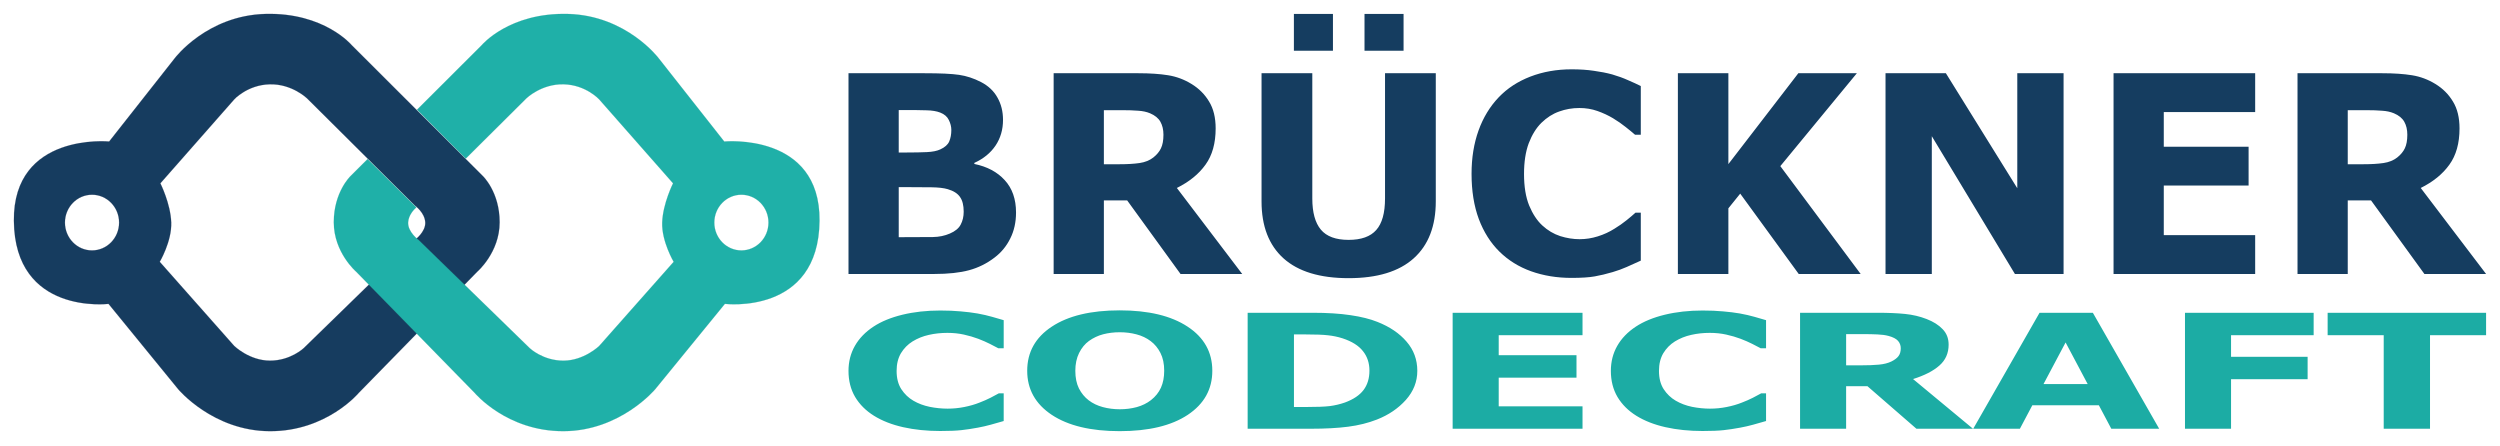
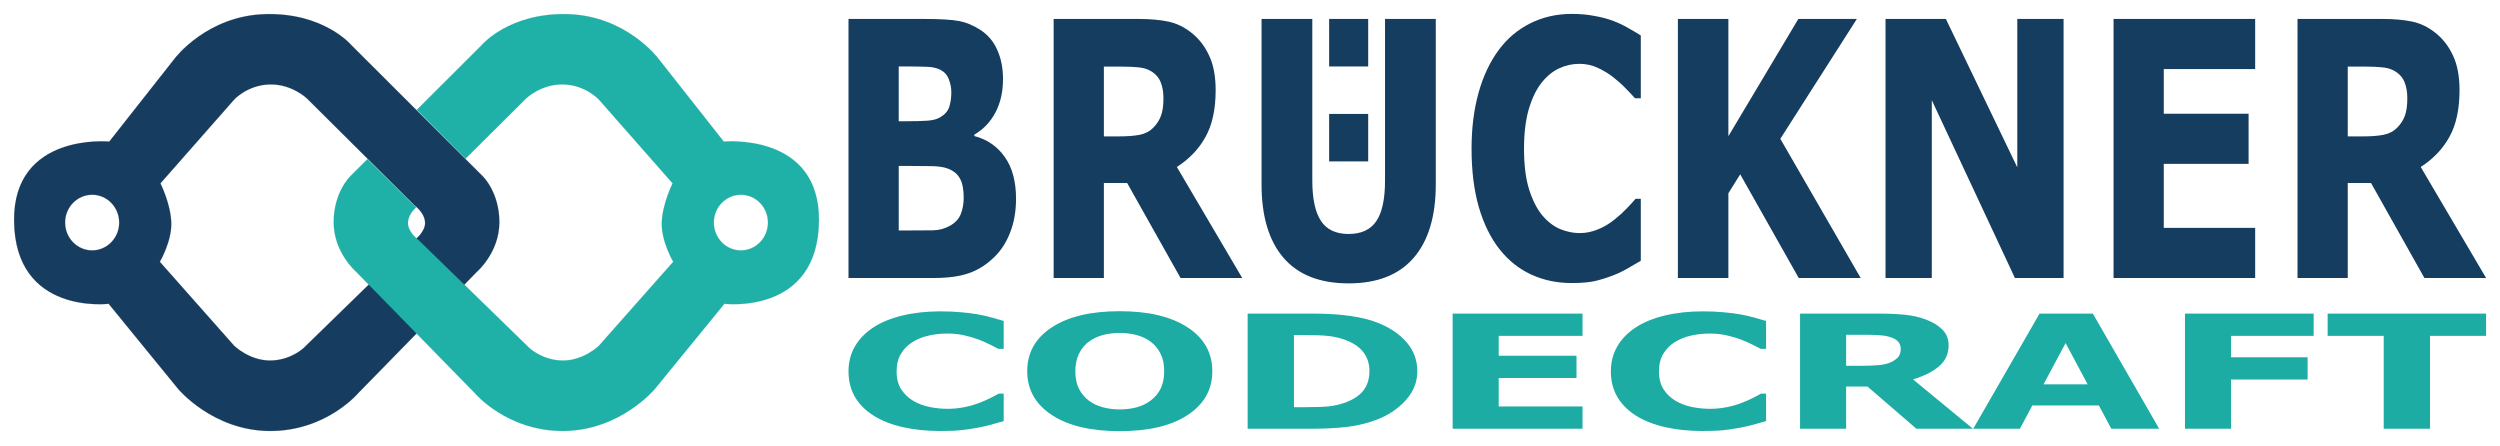
<svg xmlns="http://www.w3.org/2000/svg" version="1.1" id="Base" x="0px" y="0px" width="1438px" height="256px" viewBox="29 0 1438 256" enable-background="new 29 0 1438 256" xml:space="preserve">
+   <defs id="defs1" />
  <g id="Text" transform="matrix(1.109355,0,0,1.109355,144.8479,-97.3428)">
-     <path id="Brückner" fill="#153D60" d="M422.383,197.93c0,5.034-1,9.532-3.001,13.492   c-1.954,3.961-4.659,7.247-8.113,9.857c-4.001,3.076-8.409,5.267-13.228,6.571c-4.773,1.304-10.841,1.958-18.205,1.958h-44.32   v-104.09h39.41c8.183,0,14.16,0.279,17.933,0.839c3.819,0.559,7.591,1.794,11.319,3.705c3.864,2.003,6.727,4.707,8.591,8.109   c1.908,3.354,2.863,7.2,2.863,11.534c0,5.033-1.295,9.483-3.887,13.352c-2.59,3.822-6.25,6.805-10.977,8.948v0.559   c6.637,1.352,11.887,4.148,15.751,8.388C420.428,185.394,422.383,190.986,422.383,197.93z M388.837,155.148   c0-1.725-0.432-3.449-1.296-5.174c-0.818-1.724-2.296-3.006-4.432-3.845c-1.909-0.746-4.296-1.142-7.159-1.189   c-2.819-0.093-6.796-0.14-11.933-0.14h-2.455v22.02h4.092c4.137,0,7.659-0.07,10.568-0.21c2.909-0.139,5.205-0.606,6.887-1.398   c2.364-1.072,3.909-2.446,4.636-4.124C388.473,159.365,388.837,157.384,388.837,155.148L388.837,155.148z M395.246,197.511   c0-3.309-0.636-5.849-1.909-7.62c-1.227-1.818-3.34-3.169-6.341-4.055c-2.045-0.605-4.864-0.932-8.454-0.978   c-3.591-0.047-7.341-0.07-11.25-0.07h-5.728v25.935h1.909c7.364,0,12.637-0.024,15.819-0.07c3.182-0.047,6.114-0.652,8.796-1.817   c2.728-1.166,4.591-2.703,5.591-4.615C394.723,202.264,395.246,200.027,395.246,197.511L395.246,197.511z M498.817,157.595   c0-2.61-0.523-4.847-1.569-6.711c-1.045-1.864-2.841-3.332-5.387-4.405c-1.772-0.745-3.841-1.188-6.204-1.327   c-2.364-0.187-5.114-0.279-8.25-0.279h-9.478v28.032h8.046c4.182,0,7.681-0.21,10.5-0.629c2.818-0.419,5.182-1.375,7.091-2.865   c1.818-1.445,3.137-3.03,3.955-4.755C498.385,162.884,498.817,160.53,498.817,157.595L498.817,157.595z M539.659,229.808h-31.979   l-27.683-38.169H467.93v38.169h-26.046v-104.09h43.911c6,0,11.16,0.349,15.478,1.048c4.318,0.699,8.364,2.214,12.136,4.544   c3.819,2.33,6.842,5.359,9.069,9.088c2.272,3.681,3.409,8.319,3.409,13.911c0,7.69-1.75,13.958-5.25,18.805   c-3.455,4.847-8.409,8.878-14.864,12.094L539.659,229.808z M640.026,192.128c0,12.862-3.819,22.719-11.455,29.57   c-7.637,6.852-18.887,10.277-33.751,10.277c-14.864,0-26.114-3.425-33.752-10.277c-7.591-6.85-11.386-16.683-11.386-29.5v-66.48   h26.319v64.943c0,7.223,1.476,12.607,4.431,16.148c2.954,3.541,7.75,5.313,14.387,5.313c6.545,0,11.319-1.701,14.319-5.103   c3.046-3.402,4.568-8.854,4.568-16.358v-64.943h26.319V192.128z M623.32,114.043h-20.25V94.959h20.25V114.043z M586.705,114.043   h-20.25V94.959h20.25V114.043z M710.391,231.836c-7.546,0-14.524-1.144-20.933-3.427c-6.364-2.284-11.841-5.687-16.432-10.206   c-4.591-4.521-8.159-10.16-10.704-16.917c-2.5-6.758-3.75-14.564-3.75-23.419c0-8.249,1.205-15.729,3.614-22.44   c2.409-6.711,5.909-12.466,10.5-17.267c4.409-4.614,9.864-8.179,16.365-10.695c6.545-2.517,13.682-3.775,21.409-3.775   c4.273,0,8.115,0.256,11.523,0.769c3.455,0.466,6.637,1.096,9.546,1.887c3.046,0.886,5.796,1.887,8.25,3.006   c2.5,1.072,4.681,2.074,6.546,3.006v25.236h-3c-1.273-1.119-2.886-2.447-4.842-3.985c-1.909-1.538-4.091-3.052-6.545-4.544   c-2.5-1.492-5.205-2.75-8.115-3.775c-2.908-1.026-6.022-1.538-9.341-1.538c-3.682,0-7.182,0.606-10.5,1.818   c-3.319,1.165-6.387,3.122-9.204,5.872c-2.682,2.657-4.864,6.175-6.546,10.556c-1.636,4.381-2.455,9.693-2.455,15.939   c0,6.524,0.886,11.977,2.659,16.358c1.819,4.38,4.092,7.829,6.819,10.345c2.772,2.563,5.864,4.404,9.273,5.523   c3.408,1.072,6.772,1.607,10.091,1.607c3.182,0,6.318-0.489,9.409-1.467c3.137-0.979,6.023-2.307,8.659-3.984   c2.228-1.352,4.296-2.797,6.206-4.335c1.908-1.538,3.476-2.866,4.704-3.984h2.727v24.886c-2.546,1.166-4.977,2.261-7.296,3.285   c-2.319,1.026-4.75,1.91-7.295,2.657c-3.319,0.979-6.432,1.724-9.342,2.238C719.482,231.577,715.482,231.836,710.391,231.836   L710.391,231.836z M860.327,229.808h-32.114l-30.342-41.664l-6.136,7.62v34.044h-26.183v-104.09h26.183v47.116l36.274-47.116   h30.341l-39.683,48.165L860.327,229.808z M965.535,229.808h-25.229l-43.092-71.444v71.444h-24v-104.09h31.296l37.024,59.63v-59.63   h24.001V229.808z M1064.878,229.808h-73.434v-104.09h73.434v20.132h-47.387v17.966h43.978v20.133h-43.978v25.725h47.387V229.808z    M1143.767,157.595c0-2.61-0.523-4.847-1.569-6.711c-1.046-1.864-2.841-3.332-5.386-4.405c-1.773-0.745-3.841-1.188-6.204-1.327   c-2.364-0.187-5.114-0.279-8.251-0.279h-9.477v28.032h8.047c4.181,0,7.681-0.21,10.499-0.629c2.819-0.419,5.182-1.375,7.092-2.865   c1.819-1.445,3.136-3.03,3.954-4.755C1143.335,162.884,1143.767,160.53,1143.767,157.595L1143.767,157.595z M1184.609,229.808   h-31.979l-27.683-38.169h-12.069v38.169h-26.046v-104.09h43.911c6,0,11.159,0.349,15.477,1.048   c4.319,0.699,8.364,2.214,12.138,4.544c3.818,2.33,6.841,5.359,9.068,9.088c2.272,3.681,3.408,8.319,3.408,13.911   c0,7.69-1.749,13.958-5.249,18.805c-3.455,4.847-8.41,8.878-14.864,12.094L1184.609,229.808z" />
-     <path id="Bruckner" display="none" fill="#153D60" d="M422.383,197.93c0,5.034-1,9.532-3.001,13.492   c-1.954,3.961-4.659,7.247-8.113,9.857c-4.001,3.076-8.409,5.267-13.228,6.571c-4.773,1.304-10.841,1.958-18.205,1.958h-44.32   v-104.09h39.41c8.183,0,14.16,0.279,17.933,0.839c3.819,0.559,7.591,1.794,11.319,3.705c3.864,2.003,6.727,4.707,8.591,8.109   c1.908,3.354,2.863,7.2,2.863,11.534c0,5.033-1.295,9.483-3.887,13.352c-2.59,3.822-6.25,6.805-10.977,8.948v0.559   c6.637,1.352,11.887,4.148,15.751,8.388C420.428,185.394,422.383,190.986,422.383,197.93z M388.837,155.148   c0-1.725-0.432-3.449-1.296-5.174c-0.818-1.724-2.296-3.006-4.432-3.845c-1.909-0.746-4.296-1.142-7.159-1.189   c-2.819-0.093-6.796-0.14-11.933-0.14h-2.455v22.02h4.092c4.137,0,7.659-0.07,10.568-0.21c2.909-0.139,5.205-0.606,6.887-1.398   c2.364-1.072,3.909-2.446,4.636-4.124C388.473,159.365,388.837,157.384,388.837,155.148L388.837,155.148z M395.246,197.511   c0-3.309-0.636-5.849-1.909-7.62c-1.227-1.818-3.34-3.169-6.341-4.055c-2.045-0.605-4.864-0.932-8.454-0.978   c-3.591-0.047-7.341-0.07-11.25-0.07h-5.728v25.935h1.909c7.364,0,12.637-0.024,15.819-0.07c3.182-0.047,6.114-0.652,8.796-1.817   c2.728-1.166,4.591-2.703,5.591-4.615C394.723,202.264,395.246,200.027,395.246,197.511L395.246,197.511z M498.817,157.595   c0-2.61-0.523-4.847-1.569-6.711c-1.045-1.864-2.841-3.332-5.387-4.405c-1.772-0.745-3.841-1.188-6.204-1.327   c-2.364-0.187-5.114-0.279-8.25-0.279h-9.478v28.032h8.046c4.182,0,7.681-0.21,10.5-0.629c2.818-0.419,5.182-1.375,7.091-2.865   c1.818-1.445,3.137-3.03,3.955-4.755C498.385,162.884,498.817,160.53,498.817,157.595L498.817,157.595z M539.659,229.808h-31.979   l-27.683-38.169H467.93v38.169h-26.046v-104.09h43.911c6,0,11.16,0.349,15.478,1.048c4.318,0.699,8.364,2.214,12.136,4.544   c3.819,2.33,6.842,5.359,9.069,9.088c2.272,3.681,3.409,8.319,3.409,13.911c0,7.69-1.75,13.958-5.25,18.805   c-3.455,4.847-8.409,8.878-14.864,12.094L539.659,229.808z M640.026,192.128c0,12.862-3.819,22.719-11.455,29.57   c-7.637,6.852-18.887,10.277-33.751,10.277c-14.864,0-26.114-3.425-33.752-10.277c-7.591-6.85-11.386-16.683-11.386-29.5v-66.48   h26.319v64.943c0,7.223,1.476,12.607,4.431,16.148c2.954,3.541,7.75,5.313,14.387,5.313c6.545,0,11.319-1.701,14.319-5.103   c3.046-3.402,4.568-8.854,4.568-16.358v-64.943h26.319V192.128z M710.391,231.836c-7.546,0-14.524-1.144-20.933-3.427   c-6.364-2.284-11.841-5.687-16.432-10.206c-4.591-4.521-8.159-10.16-10.704-16.917c-2.5-6.758-3.75-14.564-3.75-23.419   c0-8.249,1.205-15.729,3.614-22.44c2.409-6.711,5.909-12.466,10.5-17.267c4.409-4.614,9.864-8.179,16.365-10.695   c6.545-2.517,13.682-3.775,21.409-3.775c4.273,0,8.115,0.256,11.523,0.769c3.455,0.466,6.637,1.096,9.546,1.887   c3.046,0.886,5.796,1.887,8.25,3.006c2.5,1.072,4.681,2.074,6.546,3.006v25.236h-3c-1.273-1.119-2.886-2.447-4.842-3.985   c-1.909-1.538-4.091-3.052-6.545-4.544c-2.5-1.492-5.205-2.75-8.115-3.775c-2.908-1.026-6.022-1.538-9.341-1.538   c-3.682,0-7.182,0.606-10.5,1.818c-3.319,1.165-6.387,3.122-9.204,5.872c-2.682,2.657-4.864,6.175-6.546,10.556   c-1.636,4.381-2.455,9.693-2.455,15.939c0,6.524,0.886,11.977,2.659,16.358c1.819,4.38,4.092,7.829,6.819,10.345   c2.772,2.563,5.864,4.404,9.273,5.523c3.408,1.072,6.772,1.607,10.091,1.607c3.182,0,6.318-0.489,9.409-1.467   c3.137-0.979,6.023-2.307,8.659-3.984c2.228-1.352,4.296-2.797,6.206-4.335c1.908-1.538,3.476-2.866,4.704-3.984h2.727v24.886   c-2.546,1.166-4.977,2.261-7.296,3.285c-2.319,1.026-4.75,1.91-7.295,2.657c-3.319,0.979-6.432,1.724-9.342,2.238   C719.482,231.577,715.482,231.836,710.391,231.836L710.391,231.836z M860.327,229.808h-32.114l-30.342-41.664l-6.136,7.62v34.044   h-26.183v-104.09h26.183v47.116l36.274-47.116h30.341l-39.683,48.165L860.327,229.808z M965.535,229.808h-25.229l-43.092-71.444   v71.444h-24v-104.09h31.296l37.024,59.63v-59.63h24.001V229.808z M1064.878,229.808h-73.434v-104.09h73.434v20.132h-47.387v17.966   h43.978v20.133h-43.978v25.725h47.387V229.808z M1143.767,157.595c0-2.61-0.523-4.847-1.569-6.711   c-1.046-1.864-2.841-3.332-5.386-4.405c-1.773-0.745-3.841-1.188-6.204-1.327c-2.364-0.187-5.114-0.279-8.251-0.279h-9.477v28.032   h8.047c4.181,0,7.681-0.21,10.499-0.629c2.819-0.419,5.182-1.375,7.092-2.865c1.819-1.445,3.136-3.03,3.954-4.755   C1143.335,162.884,1143.767,160.53,1143.767,157.595L1143.767,157.595z M1184.609,229.808h-31.979l-27.683-38.169h-12.069v38.169   h-26.046v-104.09h43.911c6,0,11.159,0.349,15.477,1.048c4.319,0.699,8.364,2.214,12.138,4.544c3.818,2.33,6.841,5.359,9.068,9.088   c2.272,3.681,3.408,8.319,3.408,13.911c0,7.69-1.749,13.958-5.249,18.805c-3.455,4.847-8.41,8.878-14.864,12.094L1184.609,229.808z   " />
-     <path id="Codecraft" fill="#1CACA4" d="M383.037,311.22c-6.92,0-13.318-0.66-19.196-1.979   c-5.836-1.319-10.858-3.284-15.068-5.895c-4.21-2.612-7.483-5.869-9.817-9.773c-2.292-3.903-3.439-8.412-3.439-13.527   c0-4.765,1.104-9.086,3.314-12.962c2.209-3.877,5.419-7.202,9.629-9.975c4.043-2.665,9.045-4.724,15.006-6.179   c6.002-1.453,12.546-2.18,19.632-2.18c3.918,0,7.441,0.149,10.567,0.445c3.168,0.268,6.086,0.632,8.754,1.09   c2.793,0.511,5.314,1.09,7.565,1.736c2.293,0.619,4.294,1.198,6.003,1.737v14.578h-2.752c-1.167-0.646-2.647-1.414-4.439-2.302   c-1.751-0.888-3.752-1.763-6.002-2.625c-2.293-0.861-4.773-1.588-7.441-2.18c-2.668-0.592-5.523-0.887-8.566-0.887   c-3.376,0-6.586,0.349-9.629,1.048c-3.043,0.673-5.857,1.804-8.441,3.392c-2.46,1.536-4.46,3.568-6.002,6.098   c-1.5,2.531-2.251,5.6-2.251,9.207c0,3.769,0.813,6.919,2.438,9.449c1.668,2.531,3.752,4.523,6.253,5.976   c2.543,1.482,5.377,2.544,8.504,3.19c3.126,0.619,6.21,0.93,9.253,0.93c2.919,0,5.794-0.283,8.628-0.849   c2.876-0.566,5.523-1.333,7.941-2.301c2.043-0.781,3.939-1.616,5.689-2.504c1.751-0.887,3.189-1.655,4.314-2.301h2.502v14.375   c-2.335,0.673-4.565,1.305-6.69,1.898c-2.126,0.592-4.357,1.104-6.69,1.534c-3.043,0.565-5.898,0.996-8.567,1.291   C391.373,311.071,387.705,311.22,383.037,311.22L383.037,311.22z M524.155,280.004c0,9.584-4.251,17.203-12.755,22.856   c-8.503,5.627-20.258,8.44-35.264,8.44c-14.964,0-26.698-2.813-35.202-8.44c-8.503-5.653-12.755-13.272-12.755-22.856   c0-9.664,4.252-17.296,12.755-22.896c8.504-5.626,20.238-8.439,35.202-8.439c14.923,0,26.657,2.813,35.202,8.439   C519.883,262.708,524.155,270.34,524.155,280.004z M492.33,295.228c2.335-1.83,4.065-3.984,5.19-6.461   c1.125-2.504,1.688-5.437,1.688-8.802c0-3.607-0.646-6.676-1.938-9.208c-1.292-2.53-2.981-4.576-5.065-6.137   c-2.126-1.615-4.585-2.786-7.378-3.513c-2.751-0.727-5.627-1.091-8.628-1.091c-3.044,0-5.92,0.35-8.629,1.05   c-2.668,0.7-5.127,1.857-7.378,3.473c-2.085,1.507-3.793,3.593-5.127,6.259c-1.292,2.637-1.938,5.707-1.938,9.206   c0,3.58,0.625,6.637,1.876,9.167c1.292,2.504,2.98,4.55,5.064,6.138c2.085,1.588,4.523,2.76,7.315,3.512   c2.793,0.754,5.732,1.131,8.817,1.131c3.084,0,6.023-0.377,8.816-1.131C487.807,298.041,490.246,296.843,492.33,295.228   L492.33,295.228z M630.448,280.046c0,5.6-1.98,10.62-5.939,15.062c-3.96,4.414-8.962,7.806-15.006,10.175   c-4.543,1.777-9.525,3.016-14.943,3.716c-5.419,0.7-11.838,1.049-19.257,1.049h-32.826v-60.127h33.763   c7.586,0,14.131,0.417,19.633,1.252c5.503,0.808,10.13,1.965,13.881,3.473c6.42,2.531,11.462,5.949,15.13,10.256   C628.593,269.183,630.448,274.229,630.448,280.046z M605.625,279.924c0-3.957-1.125-7.336-3.376-10.135   c-2.209-2.828-5.732-5.035-10.567-6.623c-2.459-0.781-4.981-1.305-7.565-1.576c-2.542-0.295-6.398-0.443-11.567-0.443h-6.064   v37.634h6.064c5.71,0,9.9-0.162,12.567-0.484c2.668-0.35,5.273-0.969,7.816-1.857c4.376-1.616,7.586-3.769,9.629-6.461   C604.605,287.26,605.625,283.908,605.625,279.924z M716.108,310.048h-67.34v-60.127h67.34v11.63h-43.456v10.378h40.33v11.63h-40.33   v14.86h43.456V310.048z M778.319,311.22c-6.919,0-13.317-0.66-19.194-1.979c-5.836-1.319-10.859-3.284-15.069-5.895   c-4.21-2.612-7.483-5.869-9.817-9.773c-2.292-3.902-3.438-8.412-3.438-13.527c0-4.765,1.105-9.086,3.313-12.962   c2.209-3.877,5.419-7.202,9.629-9.975c4.044-2.665,9.046-4.724,15.006-6.179c6.003-1.453,12.547-2.18,19.633-2.18   c3.918,0,7.44,0.149,10.566,0.445c3.168,0.268,6.086,0.632,8.755,1.09c2.791,0.511,5.314,1.091,7.564,1.736   c2.293,0.62,4.293,1.198,6.003,1.737v14.578h-2.751c-1.167-0.646-2.647-1.414-4.44-2.302c-1.75-0.888-3.751-1.763-6.002-2.625   c-2.292-0.861-4.772-1.588-7.44-2.18c-2.668-0.592-5.523-0.888-8.566-0.888c-3.376,0-6.585,0.349-9.629,1.048   c-3.042,0.673-5.856,1.805-8.44,3.393c-2.46,1.535-4.461,3.567-6.003,6.097c-1.501,2.531-2.251,5.6-2.251,9.207   c0,3.769,0.813,6.919,2.438,9.449c1.667,2.531,3.752,4.523,6.253,5.976c2.542,1.482,5.377,2.545,8.503,3.19   c3.126,0.619,6.211,0.93,9.254,0.93c2.918,0,5.794-0.283,8.629-0.849c2.876-0.566,5.523-1.333,7.94-2.301   c2.042-0.781,3.939-1.616,5.69-2.504c1.75-0.888,3.188-1.656,4.314-2.302h2.501v14.375c-2.334,0.673-4.564,1.305-6.69,1.898   c-2.125,0.592-4.356,1.104-6.69,1.534c-3.043,0.565-5.898,0.996-8.566,1.292C786.657,311.072,782.988,311.22,778.319,311.22   L778.319,311.22z M881.111,268.335c0-1.508-0.479-2.8-1.438-3.877c-0.96-1.077-2.606-1.924-4.94-2.544   c-1.625-0.431-3.521-0.687-5.688-0.767c-2.168-0.107-4.69-0.162-7.566-0.162h-8.691v16.193h7.378c3.835,0,7.045-0.121,9.63-0.364   c2.585-0.241,4.752-0.794,6.502-1.655c1.667-0.835,2.876-1.75,3.627-2.746C880.716,271.39,881.111,270.03,881.111,268.335   L881.111,268.335z M918.564,310.048h-29.325L863.854,288h-11.067v22.048h-23.885v-60.127h40.267c5.503,0,10.234,0.202,14.193,0.606   c3.961,0.403,7.67,1.279,11.13,2.625c3.502,1.346,6.273,3.095,8.316,5.249c2.084,2.127,3.126,4.806,3.126,8.036   c0,4.441-1.605,8.063-4.814,10.862c-3.168,2.799-7.711,5.129-13.631,6.986L918.564,310.048z M1015.103,310.048H990.28l-6.44-12.154   h-34.514l-6.44,12.154h-24.197l34.389-60.127h27.636L1015.103,310.048z M978.025,286.869l-11.443-21.563l-11.442,21.563H978.025z    M1095.197,261.551h-42.829v11.185h39.703v11.63h-39.703v25.682h-23.884v-60.127h66.713V261.551z M1184.608,261.551h-29.074v48.497   h-24.01v-48.497h-29.074v-11.63h82.159V261.551z" />
+     <path id="Brückner" fill="#153d60" d="m 422.383,190.751 c 0,6.495 -1,12.299 -3.001,17.409 -1.954,5.111 -4.659,9.351 -8.113,12.719 -4.001,3.969 -8.409,6.796 -13.228,8.479 -4.773,1.683 -10.841,2.526 -18.205,2.526 h -44.32 V 97.575 h 39.41 c 8.183,0 14.16,0.36 17.933,1.083 3.819,0.721 7.591,2.315 11.319,4.781 3.864,2.584 6.727,6.073 8.591,10.463 1.908,4.328 2.863,9.29 2.863,14.882 0,6.494 -1.295,12.236 -3.887,17.228 -2.59,4.932 -6.25,8.781 -10.977,11.546 v 0.721 c 6.637,1.744 11.887,5.352 15.751,10.823 3.909,5.473 5.864,12.689 5.864,21.649 z m -33.546,-55.202 c 0,-2.226 -0.432,-4.45 -1.296,-6.676 -0.818,-2.224 -2.296,-3.879 -4.432,-4.961 -1.909,-0.963 -4.296,-1.474 -7.159,-1.534 -2.819,-0.12 -6.796,-0.181 -11.933,-0.181 h -2.455 v 28.413 h 4.092 c 4.137,0 7.659,-0.09 10.568,-0.271 2.909,-0.179 5.205,-0.782 6.887,-1.804 2.364,-1.383 3.909,-3.156 4.636,-5.321 0.728,-2.223 1.092,-4.779 1.092,-7.664 z m 6.409,54.661 c 0,-4.27 -0.636,-7.547 -1.909,-9.832 -1.227,-2.346 -3.34,-4.089 -6.341,-5.232 -2.045,-0.781 -4.864,-1.203 -8.454,-1.262 -3.591,-0.061 -7.341,-0.09 -11.25,-0.09 h -5.728 v 33.464 h 1.909 c 7.364,0 12.637,-0.031 15.819,-0.09 3.182,-0.061 6.114,-0.841 8.796,-2.345 2.728,-1.504 4.591,-3.488 5.591,-5.955 1.044,-2.525 1.567,-5.412 1.567,-8.658 z m 103.571,-51.504 c 0,-3.368 -0.523,-6.254 -1.569,-8.659 -1.045,-2.405 -2.841,-4.299 -5.387,-5.684 -1.772,-0.961 -3.841,-1.533 -6.204,-1.712 -2.364,-0.241 -5.114,-0.36 -8.25,-0.36 h -9.478 V 158.461 h 8.046 c 4.182,0 7.681,-0.271 10.5,-0.812 2.818,-0.541 5.182,-1.774 7.091,-3.697 1.818,-1.865 3.137,-3.91 3.955,-6.135 0.864,-2.286 1.296,-5.324 1.296,-9.111 z m 40.842,93.177 H 507.68 L 479.997,182.634 H 467.93 v 49.25 H 441.884 V 97.575 h 43.911 c 6,0 11.16,0.45 15.478,1.352 4.318,0.902 8.364,2.857 12.136,5.863 3.819,3.006 6.842,6.915 9.069,11.726 2.272,4.75 3.409,10.734 3.409,17.949 0,9.922 -1.75,18.01 -5.25,24.264 -3.455,6.254 -8.409,11.455 -14.864,15.605 z m 100.367,-48.619 c 0,16.596 -3.819,29.314 -11.455,38.154 -7.637,8.841 -18.887,13.26 -33.751,13.26 -14.864,0 -26.114,-4.419 -33.752,-13.26 -7.591,-8.839 -11.386,-21.526 -11.386,-38.064 V 97.575 h 26.319 v 83.796 c 0,9.32 1.476,16.267 4.431,20.836 2.954,4.569 7.75,6.855 14.387,6.855 6.545,0 11.319,-2.195 14.319,-6.584 3.046,-4.39 4.568,-11.424 4.568,-21.107 l 1.7e-4,-83.796 H 640.025 v 85.689 z m -35.047,-61.066 h -20.25 V 97.575 h 20.25 z m 0,49.246 h -20.25 v -24.624 h 20.25 z M 710.391,234.5 c -7.546,0 -14.524,-1.476 -20.933,-4.422 -6.364,-2.947 -11.841,-7.338 -16.432,-13.169 -4.591,-5.833 -8.159,-13.11 -10.704,-21.828 -2.5,-8.72 -3.75,-18.792 -3.75,-30.218 0,-10.644 1.205,-20.295 3.614,-28.954 2.409,-8.659 5.909,-16.085 10.5,-22.28 4.409,-5.953 9.864,-10.553 16.365,-13.8 6.545,-3.248 13.682,-4.871 21.409,-4.871 4.273,0 8.115,0.33 11.523,0.992 3.455,0.601 6.637,1.414 9.546,2.435 3.046,1.143 5.796,2.435 8.25,3.879 2.5,1.383 4.681,2.676 6.546,3.879 v 32.562 h -3 c -1.273,-1.444 -2.886,-3.157 -4.842,-5.142 -1.909,-1.984 -4.091,-3.938 -6.545,-5.863 -2.5,-1.925 -5.205,-3.548 -8.115,-4.871 -2.908,-1.324 -6.022,-1.984 -9.341,-1.984 -3.682,0 -7.182,0.782 -10.5,2.346 -3.319,1.503 -6.387,4.028 -9.204,7.577 -2.682,3.428 -4.864,7.968 -6.546,13.62 -1.636,5.653 -2.455,12.507 -2.455,20.566 0,8.418 0.886,15.454 2.659,21.107 1.819,5.652 4.092,10.102 6.819,13.348 2.772,3.307 5.864,5.683 9.273,7.126 3.408,1.383 6.772,2.074 10.091,2.074 3.182,0 6.318,-0.631 9.409,-1.893 3.137,-1.263 6.023,-2.977 8.659,-5.141 2.228,-1.744 4.296,-3.609 6.206,-5.593 1.908,-1.984 3.476,-3.698 4.704,-5.141 h 2.727 v 32.111 c -2.546,1.504 -4.977,2.917 -7.296,4.239 -2.319,1.324 -4.75,2.464 -7.295,3.428 -3.319,1.263 -6.432,2.224 -9.342,2.888 -2.909,0.659 -6.909,0.994 -12,0.994 z m 149.936,-2.617 h -32.114 l -30.342,-53.759 -6.136,9.832 V 231.883 H 765.552 V 97.575 h 26.183 v 60.794 l 36.274,-60.794 h 30.341 l -39.683,62.148 z m 105.208,0 h -25.229 l -43.092,-92.185 v 92.185 h -24 V 97.575 h 31.296 l 37.024,76.941 V 97.575 h 24.001 z m 99.343,0 H 991.444 V 97.575 h 73.434 v 25.976 h -47.387 v 23.182 h 43.978 v 25.978 h -43.978 v 33.193 h 47.387 z m 78.889,-93.177 c 0,-3.368 -0.523,-6.254 -1.569,-8.659 -1.046,-2.405 -2.841,-4.299 -5.386,-5.684 -1.773,-0.961 -3.841,-1.533 -6.204,-1.712 -2.364,-0.241 -5.114,-0.36 -8.251,-0.36 h -9.477 V 158.461 h 8.047 c 4.181,0 7.681,-0.271 10.499,-0.812 2.819,-0.541 5.182,-1.774 7.092,-3.697 1.819,-1.865 3.136,-3.91 3.954,-6.135 0.863,-2.286 1.295,-5.324 1.295,-9.111 z m 40.842,93.177 h -31.979 l -27.683,-49.25 h -12.069 v 49.25 h -26.046 V 97.575 h 43.911 c 6,0 11.159,0.45 15.477,1.352 4.319,0.902 8.364,2.857 12.138,5.863 3.818,3.006 6.841,6.915 9.068,11.726 2.272,4.75 3.408,10.734 3.408,17.949 0,9.922 -1.749,18.01 -5.249,24.264 -3.455,6.254 -8.41,11.455 -14.864,15.605 z" style="stroke-width:1.136" />
+     <path id="Bruckner" display="none" fill="#153d60" d="m 422.383,190.751 c 0,6.495 -1,12.299 -3.001,17.409 -1.954,5.111 -4.659,9.351 -8.113,12.719 -4.001,3.969 -8.409,6.796 -13.228,8.479 -4.773,1.683 -10.841,2.526 -18.205,2.526 h -44.32 V 97.575 h 39.41 c 8.183,0 14.16,0.36 17.933,1.083 3.819,0.721 7.591,2.315 11.319,4.781 3.864,2.584 6.727,6.073 8.591,10.463 1.908,4.328 2.863,9.29 2.863,14.882 0,6.494 -1.295,12.236 -3.887,17.228 -2.59,4.932 -6.25,8.781 -10.977,11.546 v 0.721 c 6.637,1.744 11.887,5.352 15.751,10.823 3.909,5.473 5.864,12.689 5.864,21.649 z m -33.546,-55.202 c 0,-2.226 -0.432,-4.45 -1.296,-6.676 -0.818,-2.224 -2.296,-3.879 -4.432,-4.961 -1.909,-0.963 -4.296,-1.474 -7.159,-1.534 -2.819,-0.12 -6.796,-0.181 -11.933,-0.181 h -2.455 v 28.413 h 4.092 c 4.137,0 7.659,-0.09 10.568,-0.271 2.909,-0.179 5.205,-0.782 6.887,-1.804 2.364,-1.383 3.909,-3.156 4.636,-5.321 0.728,-2.223 1.092,-4.779 1.092,-7.664 z m 6.409,54.661 c 0,-4.27 -0.636,-7.547 -1.909,-9.832 -1.227,-2.346 -3.34,-4.089 -6.341,-5.232 -2.045,-0.781 -4.864,-1.203 -8.454,-1.262 -3.591,-0.061 -7.341,-0.09 -11.25,-0.09 h -5.728 v 33.464 h 1.909 c 7.364,0 12.637,-0.031 15.819,-0.09 3.182,-0.061 6.114,-0.841 8.796,-2.344 2.728,-1.504 4.591,-3.488 5.591,-5.955 1.044,-2.525 1.567,-5.412 1.567,-8.658 z m 103.571,-51.504 c 0,-3.368 -0.523,-6.254 -1.569,-8.659 -1.045,-2.405 -2.841,-4.299 -5.387,-5.684 -1.772,-0.961 -3.841,-1.533 -6.204,-1.712 -2.364,-0.241 -5.114,-0.36 -8.25,-0.36 h -9.478 V 158.461 h 8.046 c 4.182,0 7.681,-0.271 10.5,-0.812 2.818,-0.541 5.182,-1.774 7.091,-3.697 1.818,-1.864 3.137,-3.91 3.955,-6.135 0.864,-2.286 1.296,-5.324 1.296,-9.111 z m 40.842,93.177 H 507.68 L 479.997,182.634 H 467.93 v 49.25 H 441.884 V 97.575 h 43.911 c 6,0 11.16,0.45 15.478,1.352 4.318,0.902 8.364,2.857 12.136,5.863 3.819,3.006 6.842,6.915 9.069,11.726 2.272,4.75 3.409,10.734 3.409,17.949 0,9.922 -1.75,18.01 -5.25,24.264 -3.455,6.254 -8.409,11.455 -14.864,15.605 z m 100.367,-48.619 c 0,16.596 -3.819,29.314 -11.455,38.154 -7.637,8.841 -18.887,13.26 -33.751,13.26 -14.864,0 -26.114,-4.419 -33.752,-13.26 -7.591,-8.839 -11.386,-21.526 -11.386,-38.064 V 97.575 h 26.319 v 83.796 c 0,9.32 1.476,16.267 4.431,20.836 2.954,4.569 7.75,6.855 14.387,6.855 6.545,0 11.319,-2.195 14.319,-6.584 3.046,-4.39 4.568,-11.424 4.568,-21.107 V 97.575 h 26.319 v 85.689 z m 70.365,51.235 c -7.546,0 -14.524,-1.476 -20.933,-4.422 -6.364,-2.947 -11.841,-7.338 -16.432,-13.169 -4.591,-5.833 -8.159,-13.11 -10.704,-21.828 -2.5,-8.72 -3.75,-18.792 -3.75,-30.218 0,-10.644 1.205,-20.295 3.614,-28.954 2.409,-8.659 5.909,-16.085 10.5,-22.28 4.409,-5.953 9.864,-10.553 16.365,-13.8 6.545,-3.248 13.682,-4.871 21.409,-4.871 4.273,0 8.115,0.33 11.523,0.992 3.455,0.601 6.637,1.414 9.546,2.435 3.046,1.143 5.796,2.435 8.25,3.879 2.5,1.383 4.681,2.676 6.546,3.879 v 32.562 h -3 c -1.273,-1.444 -2.886,-3.157 -4.842,-5.142 -1.909,-1.984 -4.091,-3.938 -6.545,-5.863 -2.5,-1.925 -5.205,-3.548 -8.115,-4.871 -2.908,-1.324 -6.022,-1.984 -9.341,-1.984 -3.682,0 -7.182,0.782 -10.5,2.346 -3.319,1.503 -6.387,4.028 -9.204,7.577 -2.682,3.428 -4.864,7.968 -6.546,13.62 -1.636,5.653 -2.455,12.507 -2.455,20.566 0,8.418 0.886,15.454 2.659,21.107 1.819,5.652 4.092,10.102 6.819,13.348 2.772,3.307 5.864,5.683 9.273,7.126 3.408,1.383 6.772,2.074 10.091,2.074 3.182,0 6.318,-0.631 9.409,-1.893 3.137,-1.263 6.023,-2.977 8.659,-5.141 2.228,-1.744 4.296,-3.609 6.206,-5.593 1.908,-1.984 3.476,-3.698 4.704,-5.141 h 2.727 v 32.111 c -2.546,1.504 -4.977,2.917 -7.296,4.239 -2.319,1.324 -4.75,2.464 -7.295,3.428 -3.319,1.263 -6.432,2.224 -9.342,2.888 -2.909,0.659 -6.909,0.994 -12,0.994 z m 149.936,-2.617 h -32.114 l -30.342,-53.759 -6.136,9.832 v 43.927 H 765.552 V 97.575 h 26.183 v 60.794 l 36.274,-60.794 h 30.341 l -39.683,62.148 z m 105.208,0 h -25.229 l -43.092,-92.185 v 92.185 h -24 V 97.575 h 31.296 l 37.024,76.941 V 97.575 h 24.001 z m 99.343,0 H 991.444 V 97.575 h 73.434 v 25.976 h -47.387 v 23.182 h 43.978 v 25.978 h -43.978 v 33.193 h 47.387 z m 78.889,-93.177 c 0,-3.368 -0.523,-6.254 -1.569,-8.659 -1.046,-2.405 -2.841,-4.299 -5.386,-5.684 -1.773,-0.961 -3.841,-1.533 -6.204,-1.712 -2.364,-0.241 -5.114,-0.36 -8.251,-0.36 h -9.477 V 158.461 h 8.047 c 4.181,0 7.681,-0.271 10.499,-0.812 2.819,-0.541 5.182,-1.774 7.092,-3.697 1.819,-1.864 3.136,-3.91 3.954,-6.135 0.863,-2.286 1.295,-5.324 1.295,-9.111 z m 40.842,93.177 h -31.979 l -27.683,-49.25 h -12.069 v 49.25 h -26.046 V 97.575 h 43.911 c 6,0 11.159,0.45 15.477,1.352 4.319,0.902 8.364,2.857 12.138,5.863 3.818,3.006 6.841,6.915 9.068,11.726 2.272,4.75 3.408,10.734 3.408,17.949 0,9.922 -1.749,18.01 -5.249,24.264 -3.455,6.254 -8.41,11.455 -14.864,15.605 z" style="stroke-width:1.136" />
+     <path id="Codecraft" fill="#1caca4" d="m 383.037,311.221 c -6.92,0 -13.318,-0.655 -19.196,-1.965 -5.836,-1.31 -10.858,-3.261 -15.068,-5.854 -4.21,-2.594 -7.483,-5.828 -9.817,-9.705 -2.292,-3.876 -3.439,-8.354 -3.439,-13.434 0,-4.732 1.104,-9.023 3.314,-12.872 2.209,-3.85 5.419,-7.152 9.629,-9.906 4.043,-2.647 9.045,-4.691 15.006,-6.136 6.002,-1.443 12.546,-2.165 19.632,-2.165 3.918,0 7.441,0.148 10.567,0.442 3.168,0.266 6.086,0.628 8.754,1.082 2.793,0.507 5.314,1.082 7.565,1.724 2.293,0.615 4.294,1.19 6.003,1.725 v 14.477 h -2.752 c -1.167,-0.642 -2.647,-1.404 -4.439,-2.286 -1.751,-0.882 -3.752,-1.751 -6.002,-2.607 -2.293,-0.855 -4.773,-1.577 -7.441,-2.165 -2.668,-0.588 -5.523,-0.881 -8.566,-0.881 -3.376,0 -6.586,0.347 -9.629,1.041 -3.043,0.668 -5.857,1.792 -8.441,3.369 -2.46,1.525 -4.46,3.543 -6.002,6.056 -1.5,2.514 -2.251,5.561 -2.251,9.143 0,3.743 0.813,6.871 2.438,9.384 1.668,2.514 3.752,4.492 6.253,5.935 2.543,1.472 5.377,2.526 8.504,3.168 3.126,0.615 6.21,0.924 9.253,0.924 2.919,0 5.794,-0.281 8.628,-0.843 2.876,-0.562 5.523,-1.324 7.941,-2.285 2.043,-0.776 3.939,-1.605 5.689,-2.487 1.751,-0.881 3.189,-1.644 4.314,-2.285 h 2.502 v 14.276 c -2.335,0.668 -4.565,1.296 -6.69,1.885 -2.126,0.588 -4.357,1.096 -6.69,1.523 -3.043,0.561 -5.898,0.989 -8.567,1.282 -2.666,0.294 -6.334,0.442 -11.002,0.442 z m 141.118,-31 c 0,9.518 -4.251,17.084 -12.755,22.698 -8.503,5.588 -20.258,8.382 -35.264,8.382 -14.964,0 -26.698,-2.794 -35.202,-8.382 -8.503,-5.614 -12.755,-13.18 -12.755,-22.698 0,-9.597 4.252,-17.177 12.755,-22.738 8.504,-5.587 20.238,-8.381 35.202,-8.381 14.923,0 26.657,2.794 35.202,8.381 8.545,5.561 12.817,13.141 12.817,22.738 z m -31.825,15.119 c 2.335,-1.817 4.065,-3.956 5.19,-6.416 1.125,-2.487 1.688,-5.399 1.688,-8.741 0,-3.582 -0.646,-6.63 -1.938,-9.144 -1.292,-2.513 -2.981,-4.544 -5.065,-6.095 -2.126,-1.604 -4.585,-2.767 -7.378,-3.489 -2.751,-0.722 -5.627,-1.083 -8.628,-1.083 -3.044,0 -5.92,0.348 -8.629,1.043 -2.668,0.695 -5.127,1.844 -7.378,3.449 -2.085,1.497 -3.793,3.568 -5.127,6.216 -1.292,2.619 -1.938,5.668 -1.938,9.142 0,3.555 0.625,6.591 1.876,9.104 1.292,2.487 2.98,4.519 5.064,6.096 2.085,1.577 4.523,2.741 7.315,3.488 2.793,0.749 5.732,1.123 8.817,1.123 3.084,0 6.023,-0.374 8.816,-1.123 2.792,-0.775 5.231,-1.964 7.315,-3.568 z M 630.448,280.262 c 0,5.561 -1.98,10.547 -5.939,14.958 -3.96,4.384 -8.962,7.752 -15.006,10.105 -4.543,1.765 -9.525,2.995 -14.943,3.69 -5.419,0.695 -11.838,1.042 -19.257,1.042 h -32.826 v -59.712 h 33.763 c 7.586,0 14.131,0.414 19.633,1.243 5.503,0.802 10.13,1.951 13.881,3.449 6.42,2.514 11.462,5.908 15.13,10.185 3.709,4.251 5.564,9.263 5.564,15.039 z m -24.823,-0.121 c 0,-3.93 -1.125,-7.285 -3.376,-10.065 -2.209,-2.808 -5.732,-5 -10.567,-6.577 -2.459,-0.776 -4.981,-1.296 -7.565,-1.565 -2.542,-0.293 -6.398,-0.44 -11.567,-0.44 h -6.064 v 37.374 h 6.064 c 5.71,0 9.9,-0.161 12.567,-0.481 2.668,-0.348 5.273,-0.962 7.816,-1.844 4.376,-1.605 7.586,-3.743 9.629,-6.416 2.043,-2.7 3.063,-6.029 3.063,-9.986 z m 110.483,29.916 h -67.34 v -59.712 h 67.34 v 11.55 h -43.456 v 10.306 h 40.33 v 11.55 h -40.33 v 14.757 h 43.456 z m 62.211,1.164 c -6.919,0 -13.317,-0.655 -19.194,-1.965 -5.836,-1.31 -10.859,-3.261 -15.069,-5.854 -4.21,-2.594 -7.483,-5.828 -9.817,-9.705 -2.292,-3.875 -3.438,-8.354 -3.438,-13.434 0,-4.732 1.105,-9.023 3.313,-12.872 2.209,-3.85 5.419,-7.152 9.629,-9.906 4.044,-2.647 9.046,-4.691 15.006,-6.136 6.003,-1.443 12.547,-2.165 19.633,-2.165 3.918,0 7.44,0.148 10.566,0.442 3.168,0.266 6.086,0.628 8.755,1.082 2.791,0.507 5.314,1.083 7.564,1.724 2.293,0.616 4.293,1.19 6.003,1.725 v 14.477 h -2.751 c -1.167,-0.642 -2.647,-1.404 -4.44,-2.286 -1.75,-0.882 -3.751,-1.751 -6.002,-2.607 -2.292,-0.855 -4.772,-1.577 -7.44,-2.165 -2.668,-0.588 -5.523,-0.882 -8.566,-0.882 -3.376,0 -6.585,0.347 -9.629,1.041 -3.042,0.668 -5.856,1.793 -8.44,3.37 -2.46,1.524 -4.461,3.542 -6.003,6.055 -1.501,2.514 -2.251,5.561 -2.251,9.143 0,3.743 0.813,6.871 2.438,9.384 1.667,2.514 3.752,4.492 6.253,5.935 2.542,1.472 5.377,2.527 8.503,3.168 3.126,0.615 6.211,0.924 9.254,0.924 2.918,0 5.794,-0.281 8.629,-0.843 2.876,-0.562 5.523,-1.324 7.94,-2.285 2.042,-0.776 3.939,-1.605 5.69,-2.487 1.75,-0.882 3.188,-1.645 4.314,-2.286 h 2.501 v 14.276 c -2.334,0.668 -4.564,1.296 -6.69,1.885 -2.125,0.588 -4.356,1.096 -6.69,1.523 -3.043,0.561 -5.898,0.989 -8.566,1.283 -2.667,0.296 -6.336,0.443 -11.005,0.443 z m 102.792,-42.589 c 0,-1.498 -0.479,-2.781 -1.438,-3.85 -0.96,-1.07 -2.606,-1.911 -4.94,-2.526 -1.625,-0.428 -3.521,-0.682 -5.688,-0.762 -2.168,-0.106 -4.69,-0.161 -7.566,-0.161 h -8.691 v 16.081 h 7.378 c 3.835,0 7.045,-0.12 9.63,-0.361 2.585,-0.239 4.752,-0.789 6.502,-1.644 1.667,-0.829 2.876,-1.738 3.627,-2.727 0.791,-1.016 1.186,-2.367 1.186,-4.05 z m 37.453,41.425 h -29.325 l -25.385,-21.896 h -11.067 v 21.896 h -23.885 v -59.712 h 40.267 c 5.503,0 10.234,0.201 14.193,0.602 3.961,0.4 7.67,1.27 11.13,2.607 3.502,1.337 6.273,3.074 8.316,5.213 2.084,2.112 3.126,4.773 3.126,7.98 0,4.41 -1.605,8.007 -4.814,10.787 -3.168,2.78 -7.711,5.094 -13.631,6.938 z m 96.539,0 H 990.28 l -6.44,-12.07 h -34.514 l -6.44,12.07 h -24.197 l 34.389,-59.712 h 27.636 z m -37.078,-23.019 -11.443,-21.414 -11.442,21.414 z m 117.172,-25.143 h -42.829 v 11.108 h 39.703 v 11.55 h -39.703 v 25.505 h -23.884 v -59.712 h 66.713 z m 89.411,0 h -29.074 v 48.162 h -24.01 v -48.162 h -29.074 v -11.55 h 82.159 v 11.55 z" style="stroke-width:0.997" />
  </g>
-   <g id="Chain" transform="matrix(0.9412972,0,0,0.9412972,-33.72125,-7.296305)">
-     <path id="path3" fill="#163C5F" stroke="#152147" stroke-width="0.25" stroke-linecap="round" stroke-opacity="0.35" d="   M228.93,16.28c-35.838,0.902-55.469,27.034-55.469,27.034l-40.123,50.933c0,0-58.687-5.697-58.203,48.397   c0.518,57.815,57.825,50.775,57.825,50.775l42.546,52.118c0,0,21.24,25.542,55.995,25.679   c34.755,0.137,54.365-23.425,54.365-23.425l72.403-74.032c0,0,13.639-11.705,13.655-30.187c0.015-18.483-10.216-28.2-10.216-28.2   l-80.25-80.092C281.457,35.28,264.768,15.378,228.93,16.28z M231.41,59.252c13.644-0.361,22.84,8.58,22.84,8.58l65.997,65.591   c0,0,5.851,4.072,6.265,10.083c0.414,6.009-6.475,10.97-6.475,10.97l-67.78,66.001c0,0-8.047,7.705-20.663,7.679   c-12.617-0.027-21.845-8.994-21.845-8.994l-45.518-51.417c0,0,7.416-12.528,7.014-24.048c-0.402-11.521-6.638-23.927-6.638-23.927   l45.095-51.235C209.703,68.536,217.765,59.612,231.41,59.252L231.41,59.252z M122.861,126.723   c9.15-0.001,16.568,7.628,16.567,17.037c0,9.409-7.418,17.037-16.567,17.036c-9.149-0.001-16.565-7.628-16.565-17.036   C106.295,134.351,113.712,126.724,122.861,126.723z" />
-     <path id="path4" fill="#1FB0A8" stroke="#309A93" stroke-width="0.25" stroke-linecap="round" stroke-opacity="0.35" d="   M413.609,16.28c-35.838-0.902-52.529,19-52.529,19l-39.588,39.51l29.743,29.866l37.052-36.824c0,0,9.198-8.941,22.842-8.58   c13.644,0.36,21.707,9.284,21.707,9.284l45.095,51.235c0,0-6.236,12.406-6.638,23.927c-0.401,11.52,7.014,24.048,7.014,24.048   l-45.518,51.417c0,0-9.228,8.967-21.844,8.994c-12.617,0.026-20.665-7.679-20.665-7.679L322.5,154.476c0,0-6.889-4.961-6.475-10.97   c0.288-4.191,3.221-7.439,4.969-9.022l-29.751-29.504l-10.414,10.392c0,0-10.23,9.717-10.215,28.2   c0.015,18.482,13.655,30.187,13.655,30.187l72.403,74.032c0,0,19.613,23.562,54.367,23.425   c34.756-0.137,55.995-25.679,55.995-25.679l42.546-52.118c0,0,57.307,7.041,57.825-50.775   c0.483-54.093-58.202-48.398-58.202-48.398l-40.123-50.933C469.078,43.314,449.447,17.182,413.609,16.28L413.609,16.28z    M519.678,126.723c9.149,0.001,16.566,7.628,16.565,17.037c0,9.408-7.416,17.035-16.565,17.036   c-9.15,0.001-16.567-7.627-16.568-17.036C503.11,134.351,510.527,126.722,519.678,126.723L519.678,126.723z" />
+   <g id="Chain" transform="matrix(0.9403786,0,0,0.9403786,-33.53501,-7.163837)">
+     <path id="path3" fill="#163c5f" stroke="#152147" stroke-width="0.25" stroke-linecap="round" stroke-opacity="0.35" d="m 228.93,16.28 c -35.838,0.902 -55.469,27.034 -55.469,27.034 l -40.123,50.933 c 0,0 -58.687,-5.697 -58.203,48.397 0.518,57.815 57.825,50.775 57.825,50.775 l 42.546,52.118 c 0,0 21.24,25.542 55.995,25.679 34.755,0.137 54.365,-23.425 54.365,-23.425 l 72.403,-74.032 c 0,0 13.639,-11.705 13.655,-30.187 0.015,-18.483 -10.216,-28.2 -10.216,-28.2 L 281.458,35.28 c -0.001,0 -16.69,-19.902 -52.528,-19 z m 2.48,42.972 c 13.644,-0.361 22.84,8.58 22.84,8.58 l 65.997,65.591 c 0,0 5.851,4.072 6.265,10.083 0.414,6.009 -6.475,10.97 -6.475,10.97 l -67.78,66.001 c 0,0 -8.047,7.705 -20.663,7.679 -12.617,-0.027 -21.845,-8.994 -21.845,-8.994 l -45.518,-51.417 c 0,0 7.416,-12.528 7.014,-24.048 -0.402,-11.521 -6.638,-23.927 -6.638,-23.927 l 45.095,-51.235 c 0.001,0.001 8.063,-8.923 21.708,-9.283 z m -108.549,67.471 c 9.15,-0.001 16.568,7.628 16.567,17.037 0,9.409 -7.418,17.037 -16.567,17.036 -9.149,-0.001 -16.565,-7.628 -16.565,-17.036 -0.001,-9.409 7.416,-17.036 16.565,-17.037 z" />
+     <path id="path4" fill="#1fb0a8" stroke="#309a93" stroke-width="0.25" stroke-linecap="round" stroke-opacity="0.35" d="m 413.609,16.28 c -35.838,-0.902 -52.529,19 -52.529,19 l -39.588,39.51 29.743,29.866 37.052,-36.824 c 0,0 9.198,-8.941 22.842,-8.58 13.644,0.36 21.707,9.284 21.707,9.284 l 45.095,51.235 c 0,0 -6.236,12.406 -6.638,23.927 -0.401,11.52 7.014,24.048 7.014,24.048 l -45.518,51.417 c 0,0 -9.228,8.967 -21.844,8.994 -12.617,0.026 -20.665,-7.679 -20.665,-7.679 L 322.5,154.476 c 0,0 -6.889,-4.961 -6.475,-10.97 0.288,-4.191 3.221,-7.439 4.969,-9.022 l -29.751,-29.504 -10.414,10.392 c 0,0 -10.23,9.717 -10.215,28.2 0.015,18.482 13.655,30.187 13.655,30.187 l 72.403,74.032 c 0,0 19.613,23.562 54.367,23.425 34.756,-0.137 55.995,-25.679 55.995,-25.679 l 42.546,-52.118 c 0,0 57.307,7.041 57.825,-50.775 0.483,-54.093 -58.202,-48.398 -58.202,-48.398 L 469.08,43.313 C 469.078,43.314 449.447,17.182 413.609,16.28 Z m 106.069,110.443 c 9.149,0.001 16.566,7.628 16.565,17.037 0,9.408 -7.416,17.035 -16.565,17.036 -9.15,0.001 -16.567,-7.627 -16.568,-17.036 0,-9.409 7.417,-17.038 16.568,-17.037 z" />
  </g>
</svg>
